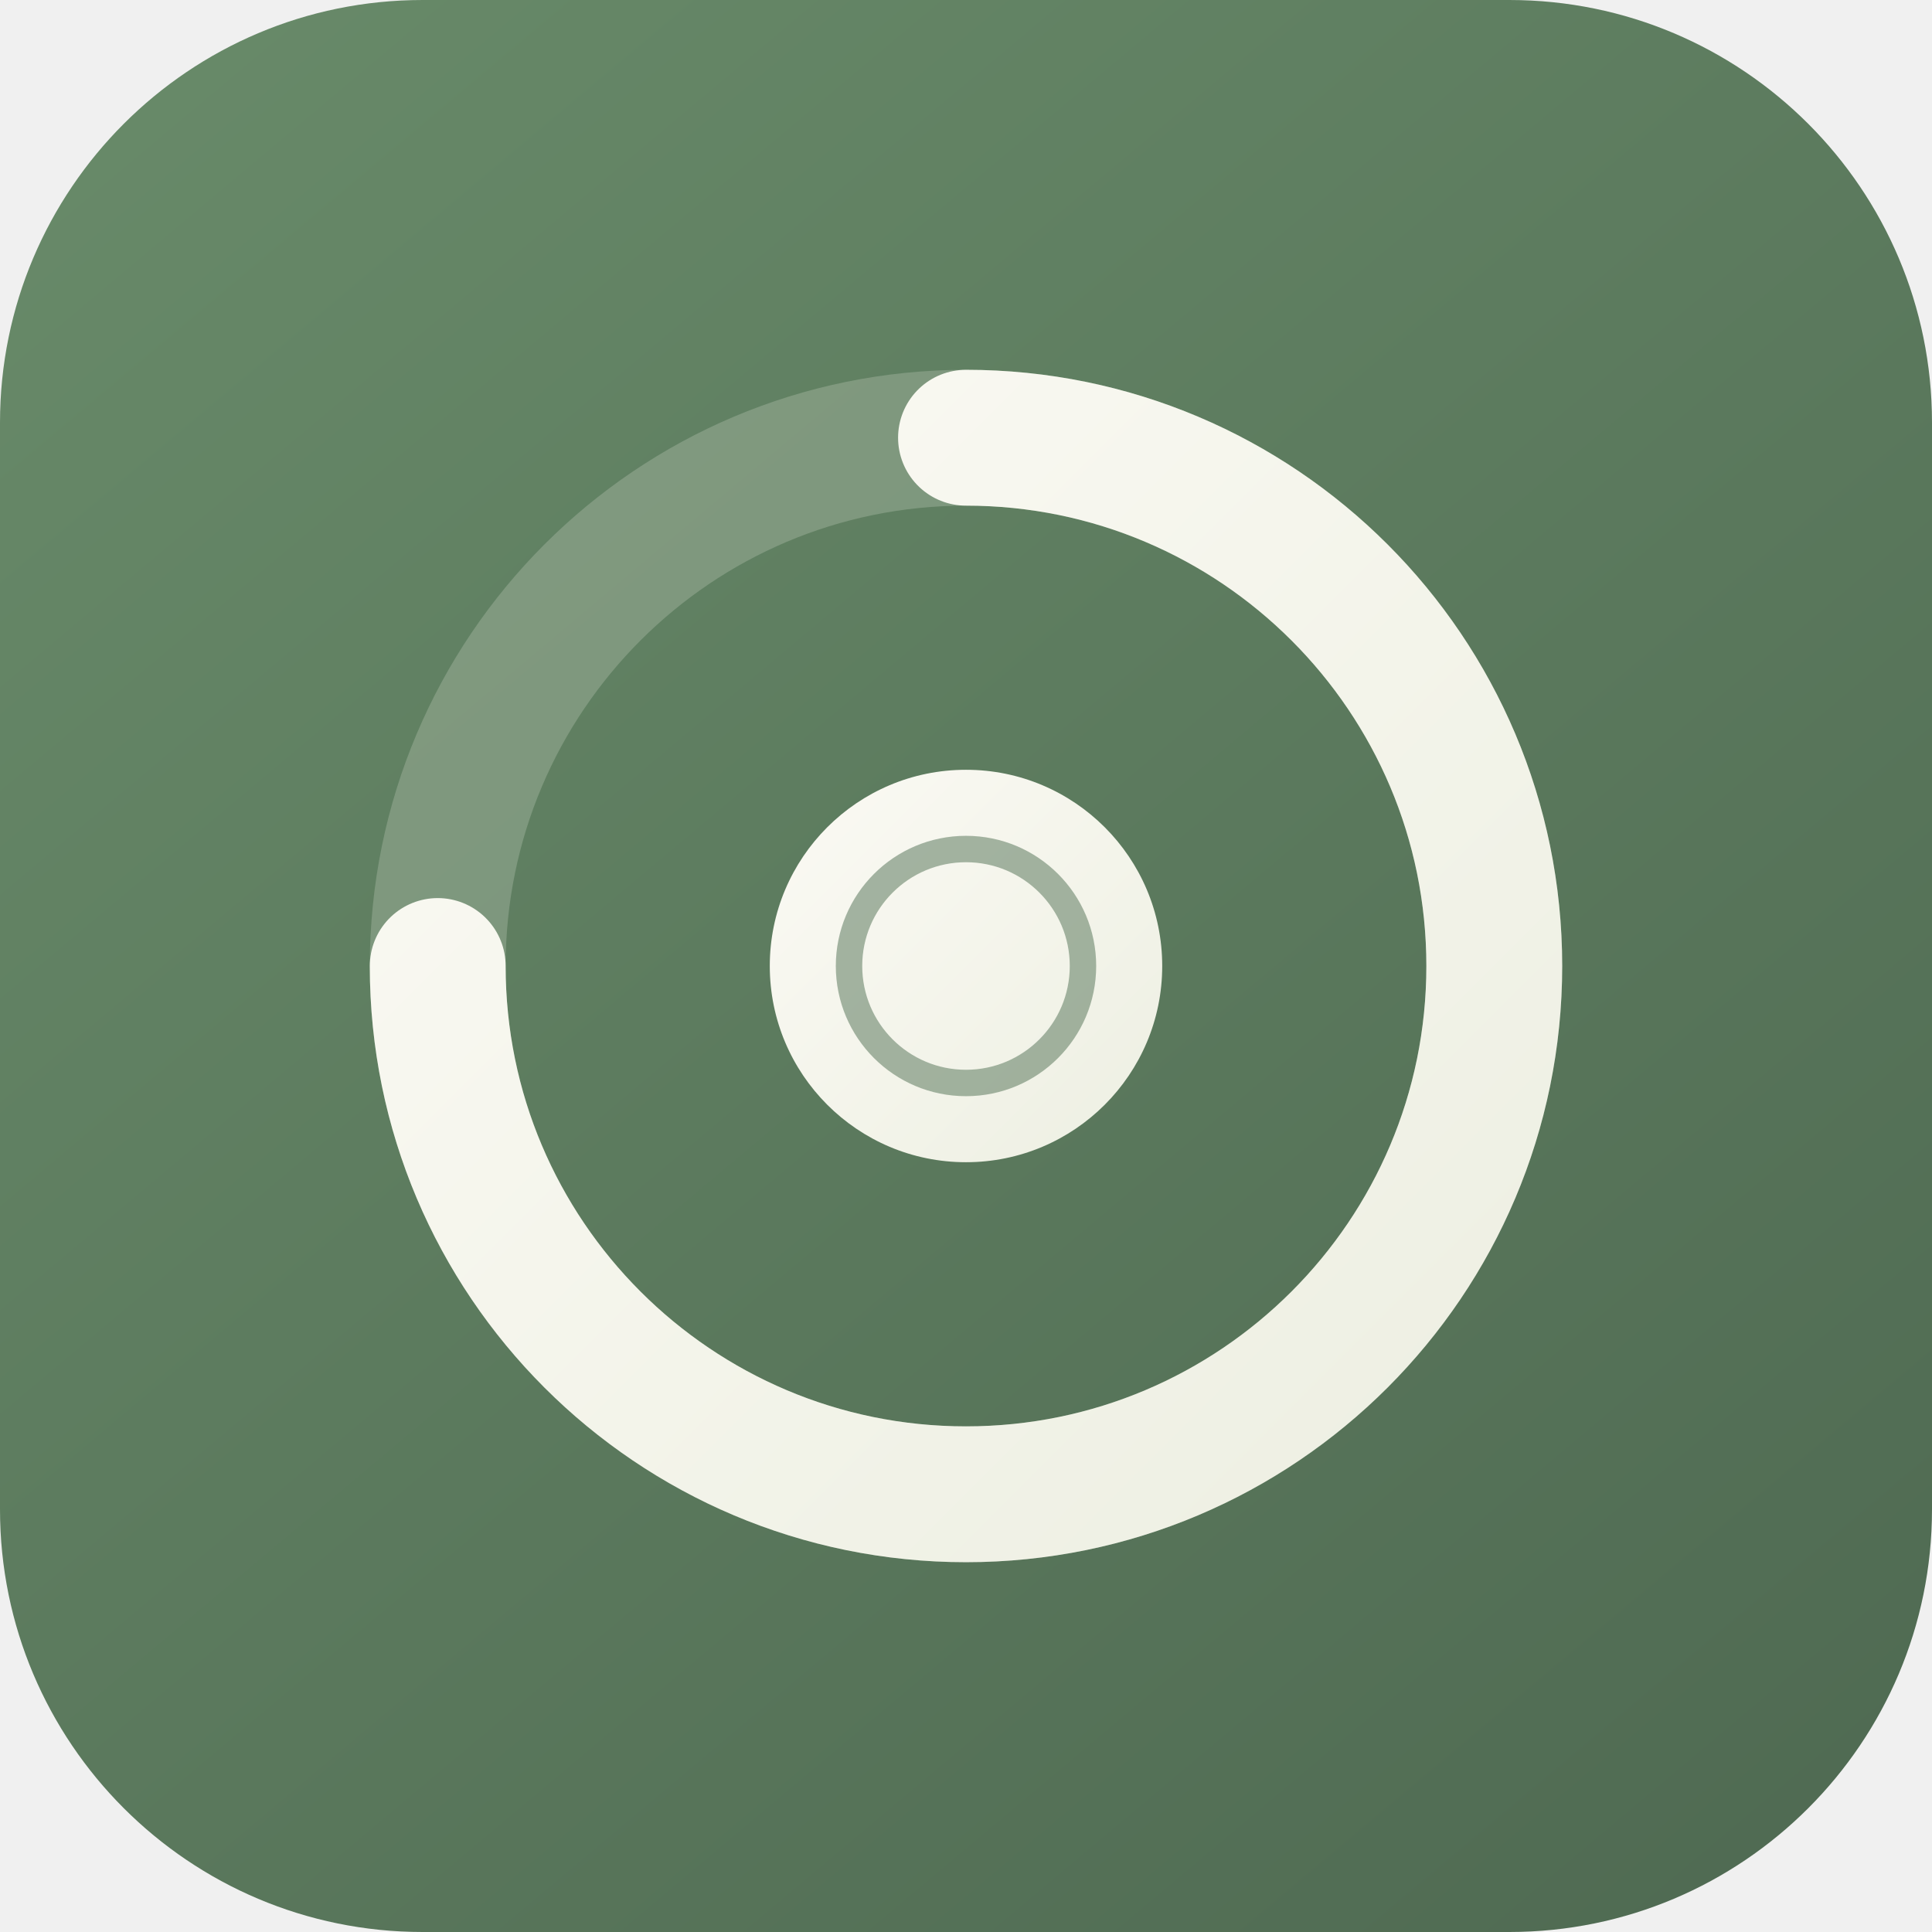
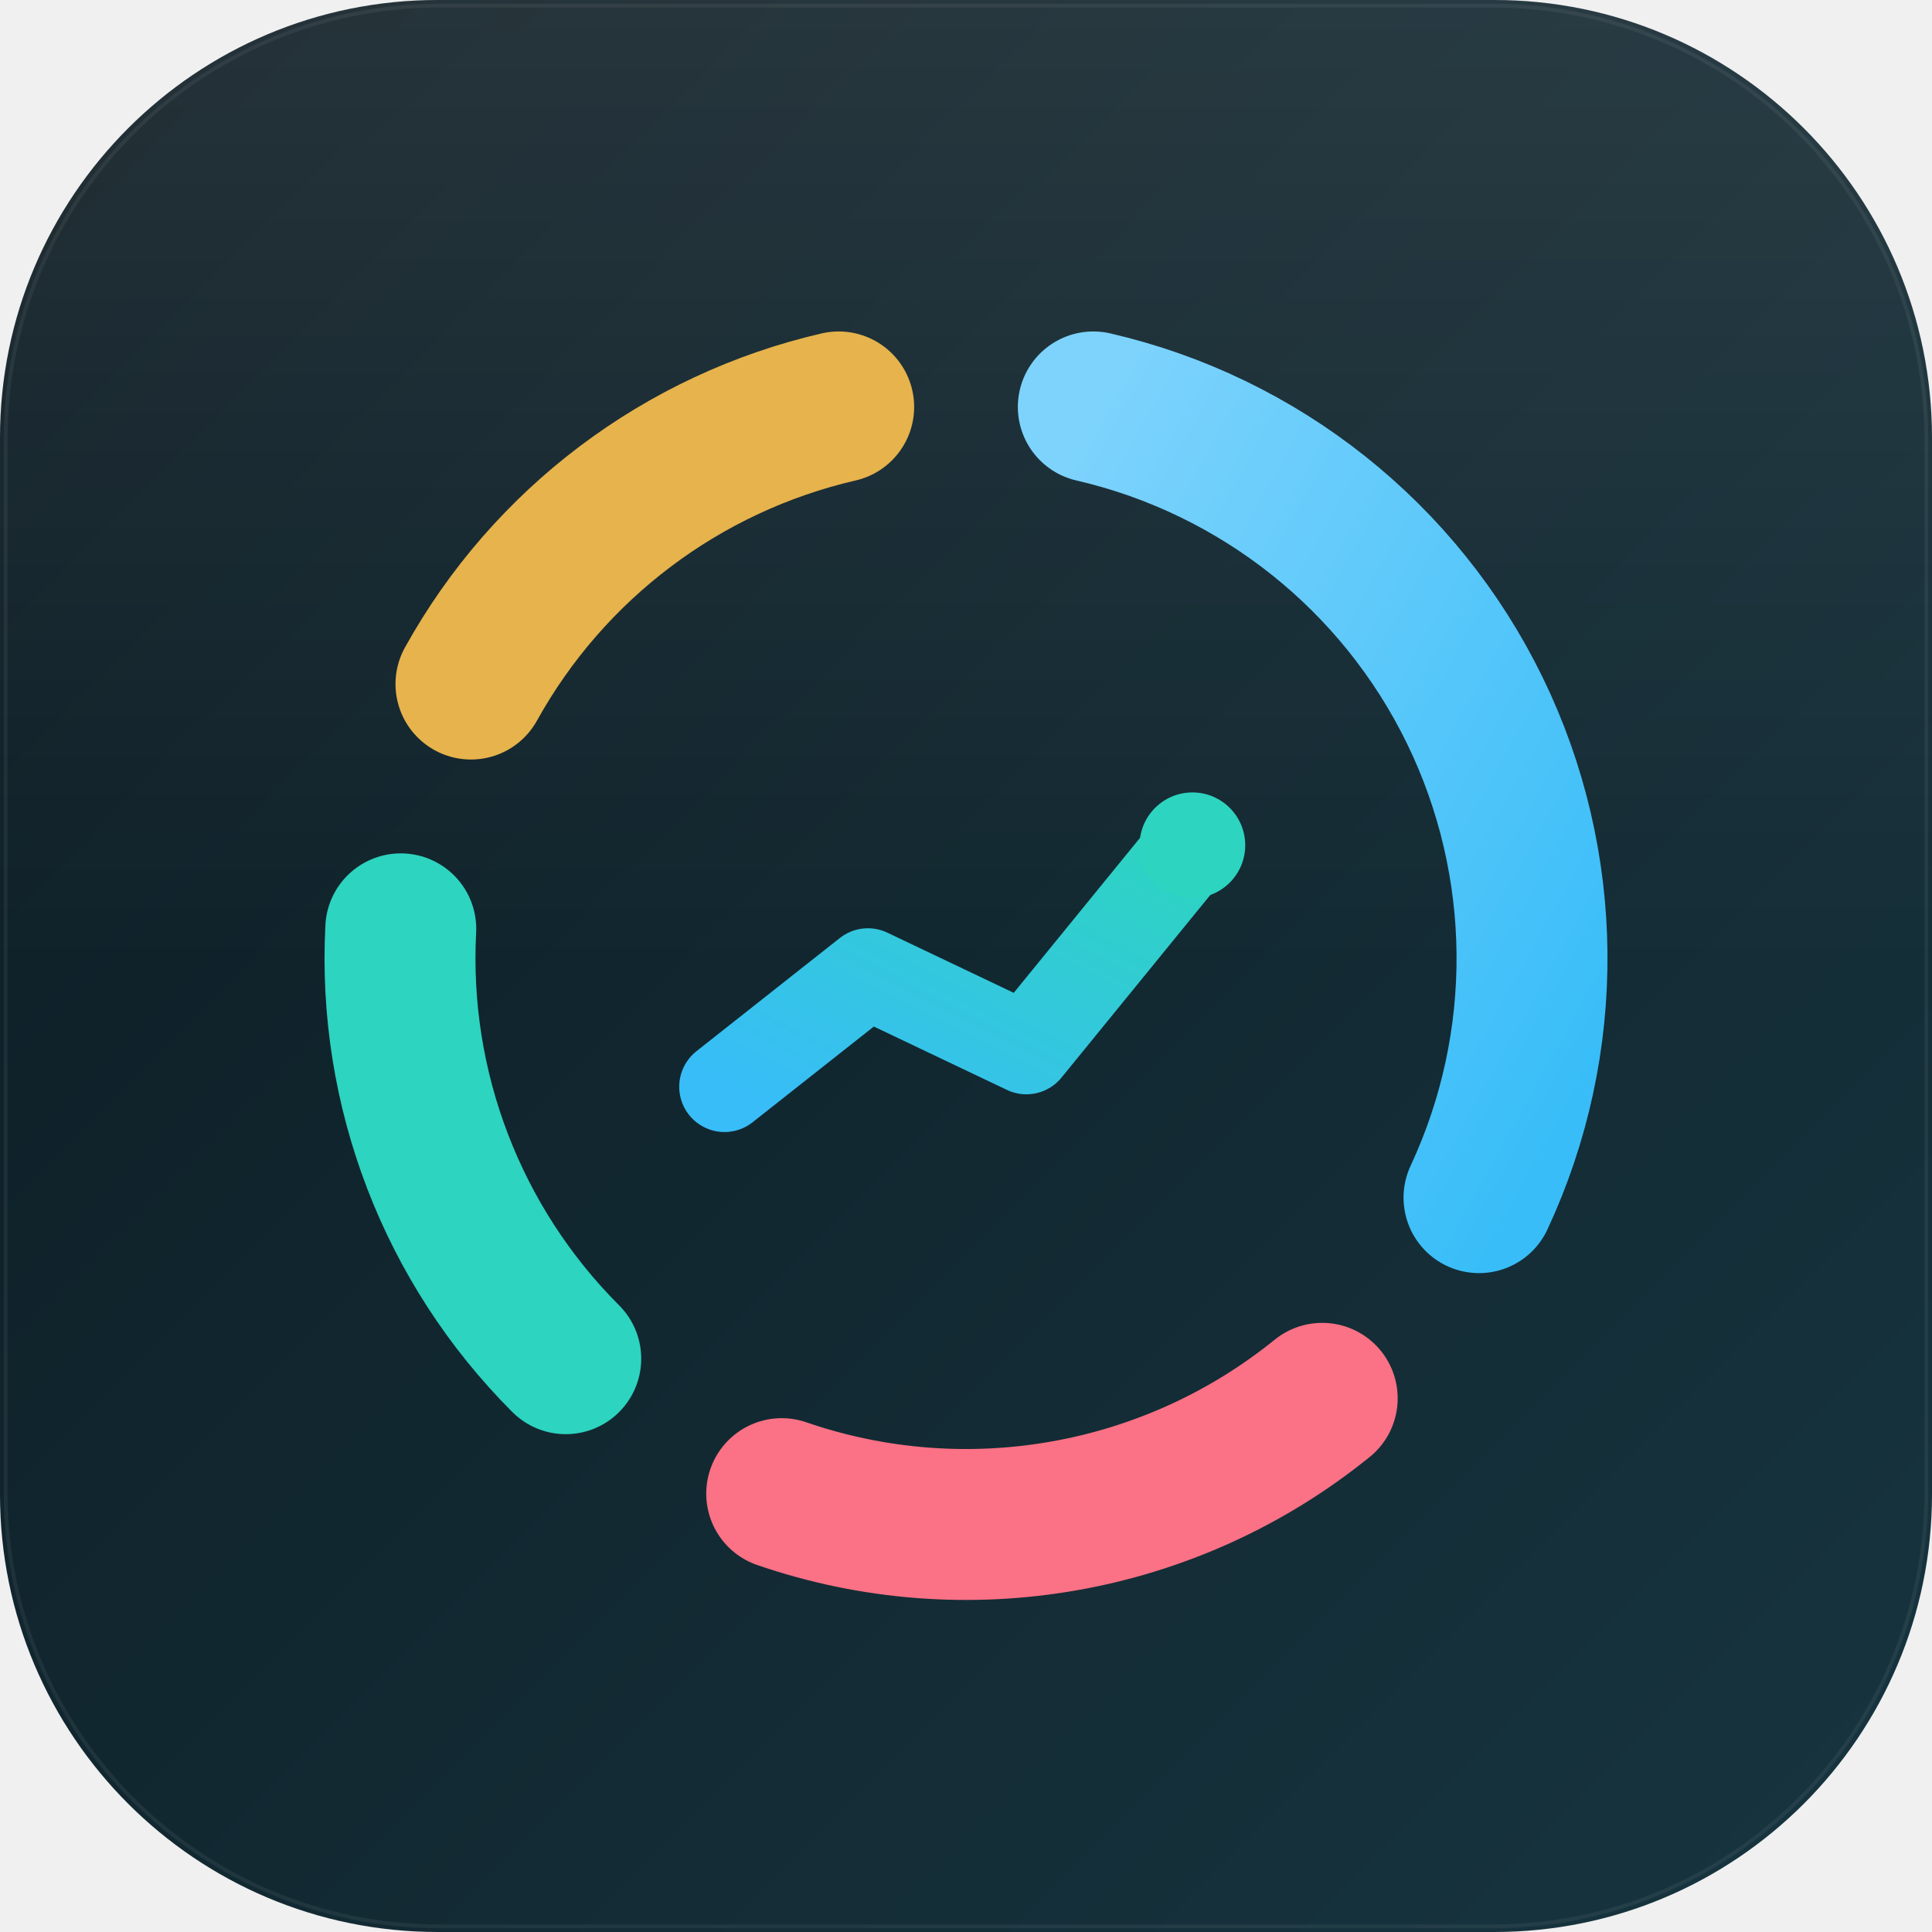
- <svg xmlns="http://www.w3.org/2000/svg" viewBox="0 0 512 512" width="512" height="512">
+ <svg xmlns="http://www.w3.org/2000/svg" width="512" height="512" viewBox="0 0 512 512">
  <defs>
-     <linearGradient id="bg" x1="0.08" y1="0" x2="0.92" y2="1">
-       <stop offset="0" stop-color="#688A69" />
-       <stop offset="1" stop-color="#4F6A52" />
+     <linearGradient id="tile" x1="0" y1="0" x2="1" y2="1">
+       <stop offset="0" stop-color="#0C1A21" />
+       <stop offset="1" stop-color="#173540" />
    </linearGradient>
-     <linearGradient id="ring" x1="0" y1="0" x2="1" y2="1">
-       <stop offset="0" stop-color="#FBFAF4" />
-       <stop offset="1" stop-color="#EDEFE2" />
+     <linearGradient id="gCyan" x1="0" y1="0" x2="1" y2="1">
+       <stop offset="0" stop-color="#7DD3FC" />
+       <stop offset="1" stop-color="#38BDF8" />
+     </linearGradient>
+     <linearGradient id="gGrow" x1="0" y1="1" x2="1" y2="0">
+       <stop offset="0" stop-color="#38BDF8" />
+       <stop offset="1" stop-color="#2DD4BF" />
+     </linearGradient>
+     <linearGradient id="gGlow" x1="0" y1="0" x2="0" y2="1">
+       <stop offset="0" stop-color="#ffffff" stop-opacity="0.10" />
+       <stop offset="0.5" stop-color="#ffffff" stop-opacity="0" />
    </linearGradient>
  </defs>
-   <rect width="512" height="512" rx="112" fill="url(#bg)" />
-   <g fill="none" stroke-linecap="round">
-     <circle cx="256" cy="256" r="140" stroke="#FBFAF4" stroke-opacity="0.20" stroke-width="36" />
-     <path d="M 256 116 A 140 140 0 1 1 116 256" stroke="url(#ring)" stroke-width="36" />
+   <rect width="512" height="512" rx="116" fill="url(#tile)" />
+   <rect width="512" height="512" rx="116" fill="url(#gGlow)" />
+   <g>
+     <path d="M 289.74 107.84 A 150 150 0 0 1 391.95 317.39" fill="none" stroke="url(#gCyan)" stroke-width="40" stroke-linecap="round" />
+     <path d="M 350.4 370.57 A 150 150 0 0 1 207.16 395.83" fill="none" stroke="#FB7185" stroke-width="40" stroke-linecap="round" />
+     <path d="M 149.93 360.07 A 150 150 0 0 1 106.21 246.15" fill="none" stroke="#2DD4BF" stroke-width="40" stroke-linecap="round" />
+     <path d="M 124.81 181.28 A 150 150 0 0 1 222.26 107.84" fill="none" stroke="#E6B34C" stroke-width="40" stroke-linecap="round" />
+     <path d="M 192 288 L 230 258 L 272 278 L 316 224" fill="none" stroke="url(#gGrow)" stroke-width="24" stroke-linecap="round" stroke-linejoin="round" />
+     <circle cx="316" cy="224" r="14" fill="#2DD4BF" />
  </g>
-   <circle cx="256" cy="256" r="52" fill="url(#ring)" />
-   <circle cx="256" cy="256" r="31" fill="none" stroke="#5E7A5F" stroke-width="7" stroke-opacity="0.55" />
+   <rect x="1.5" y="1.5" width="509" height="509" rx="115" fill="none" stroke="#ffffff" stroke-opacity="0.06" />
</svg>
